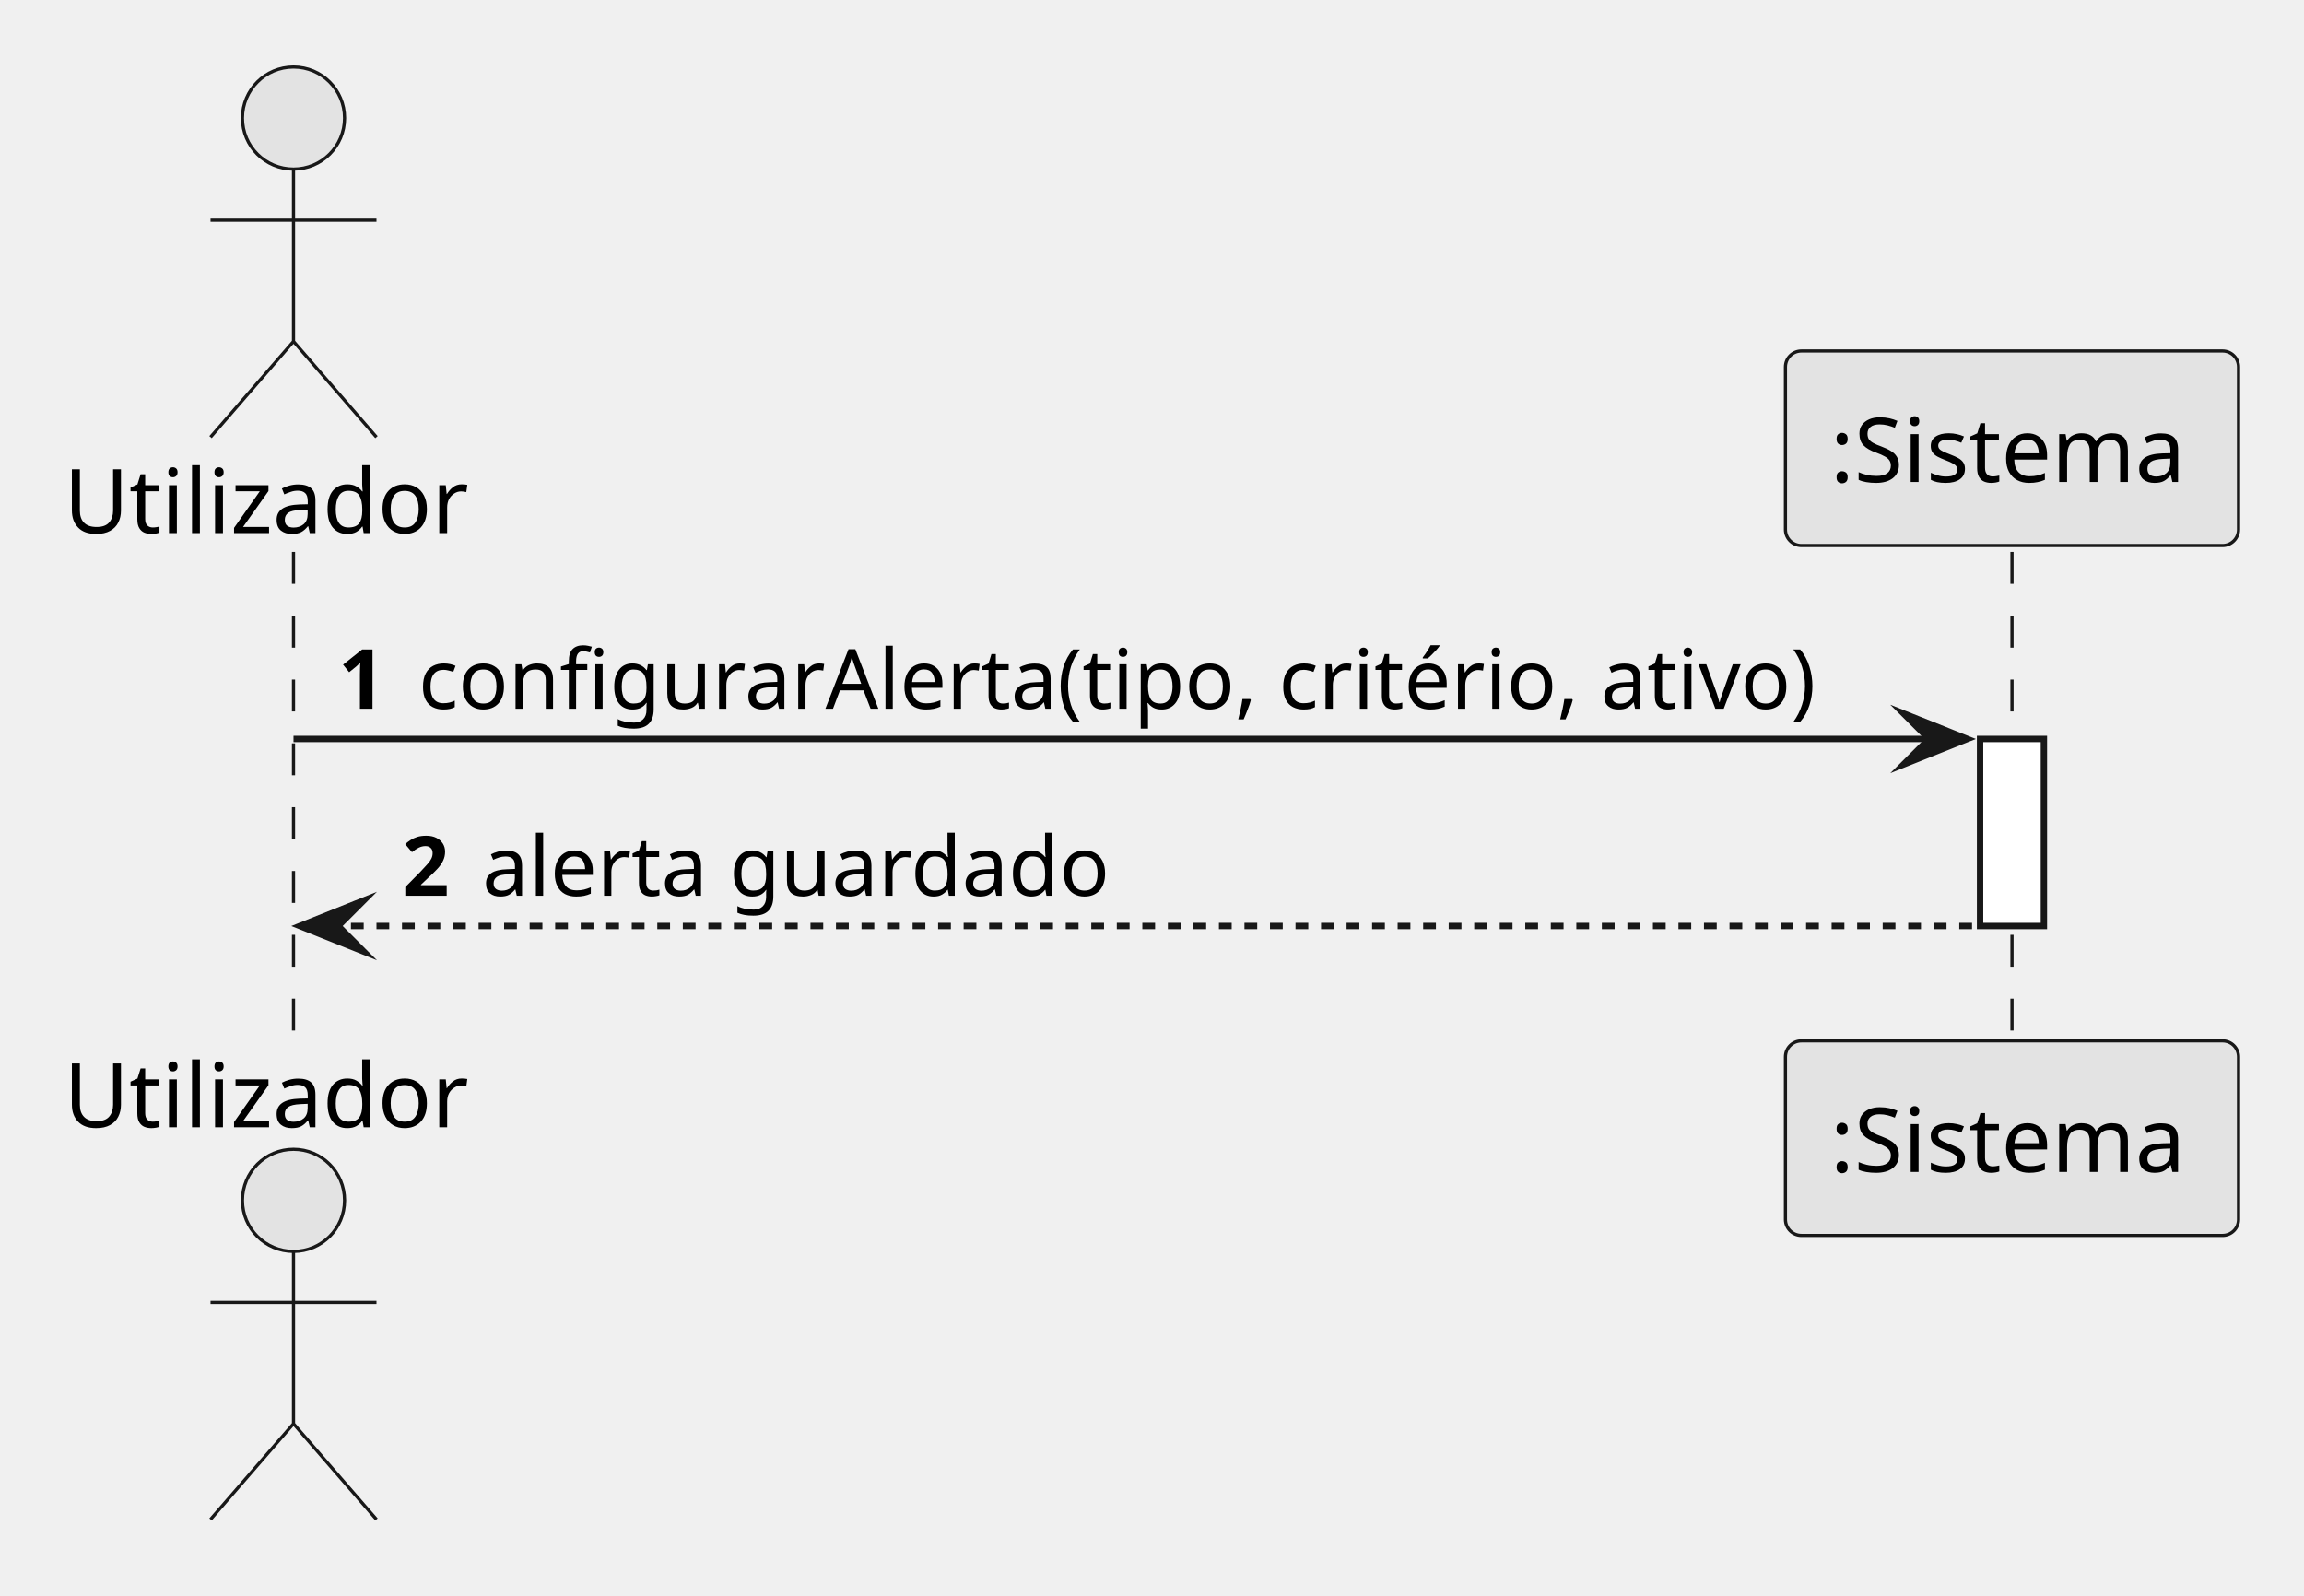
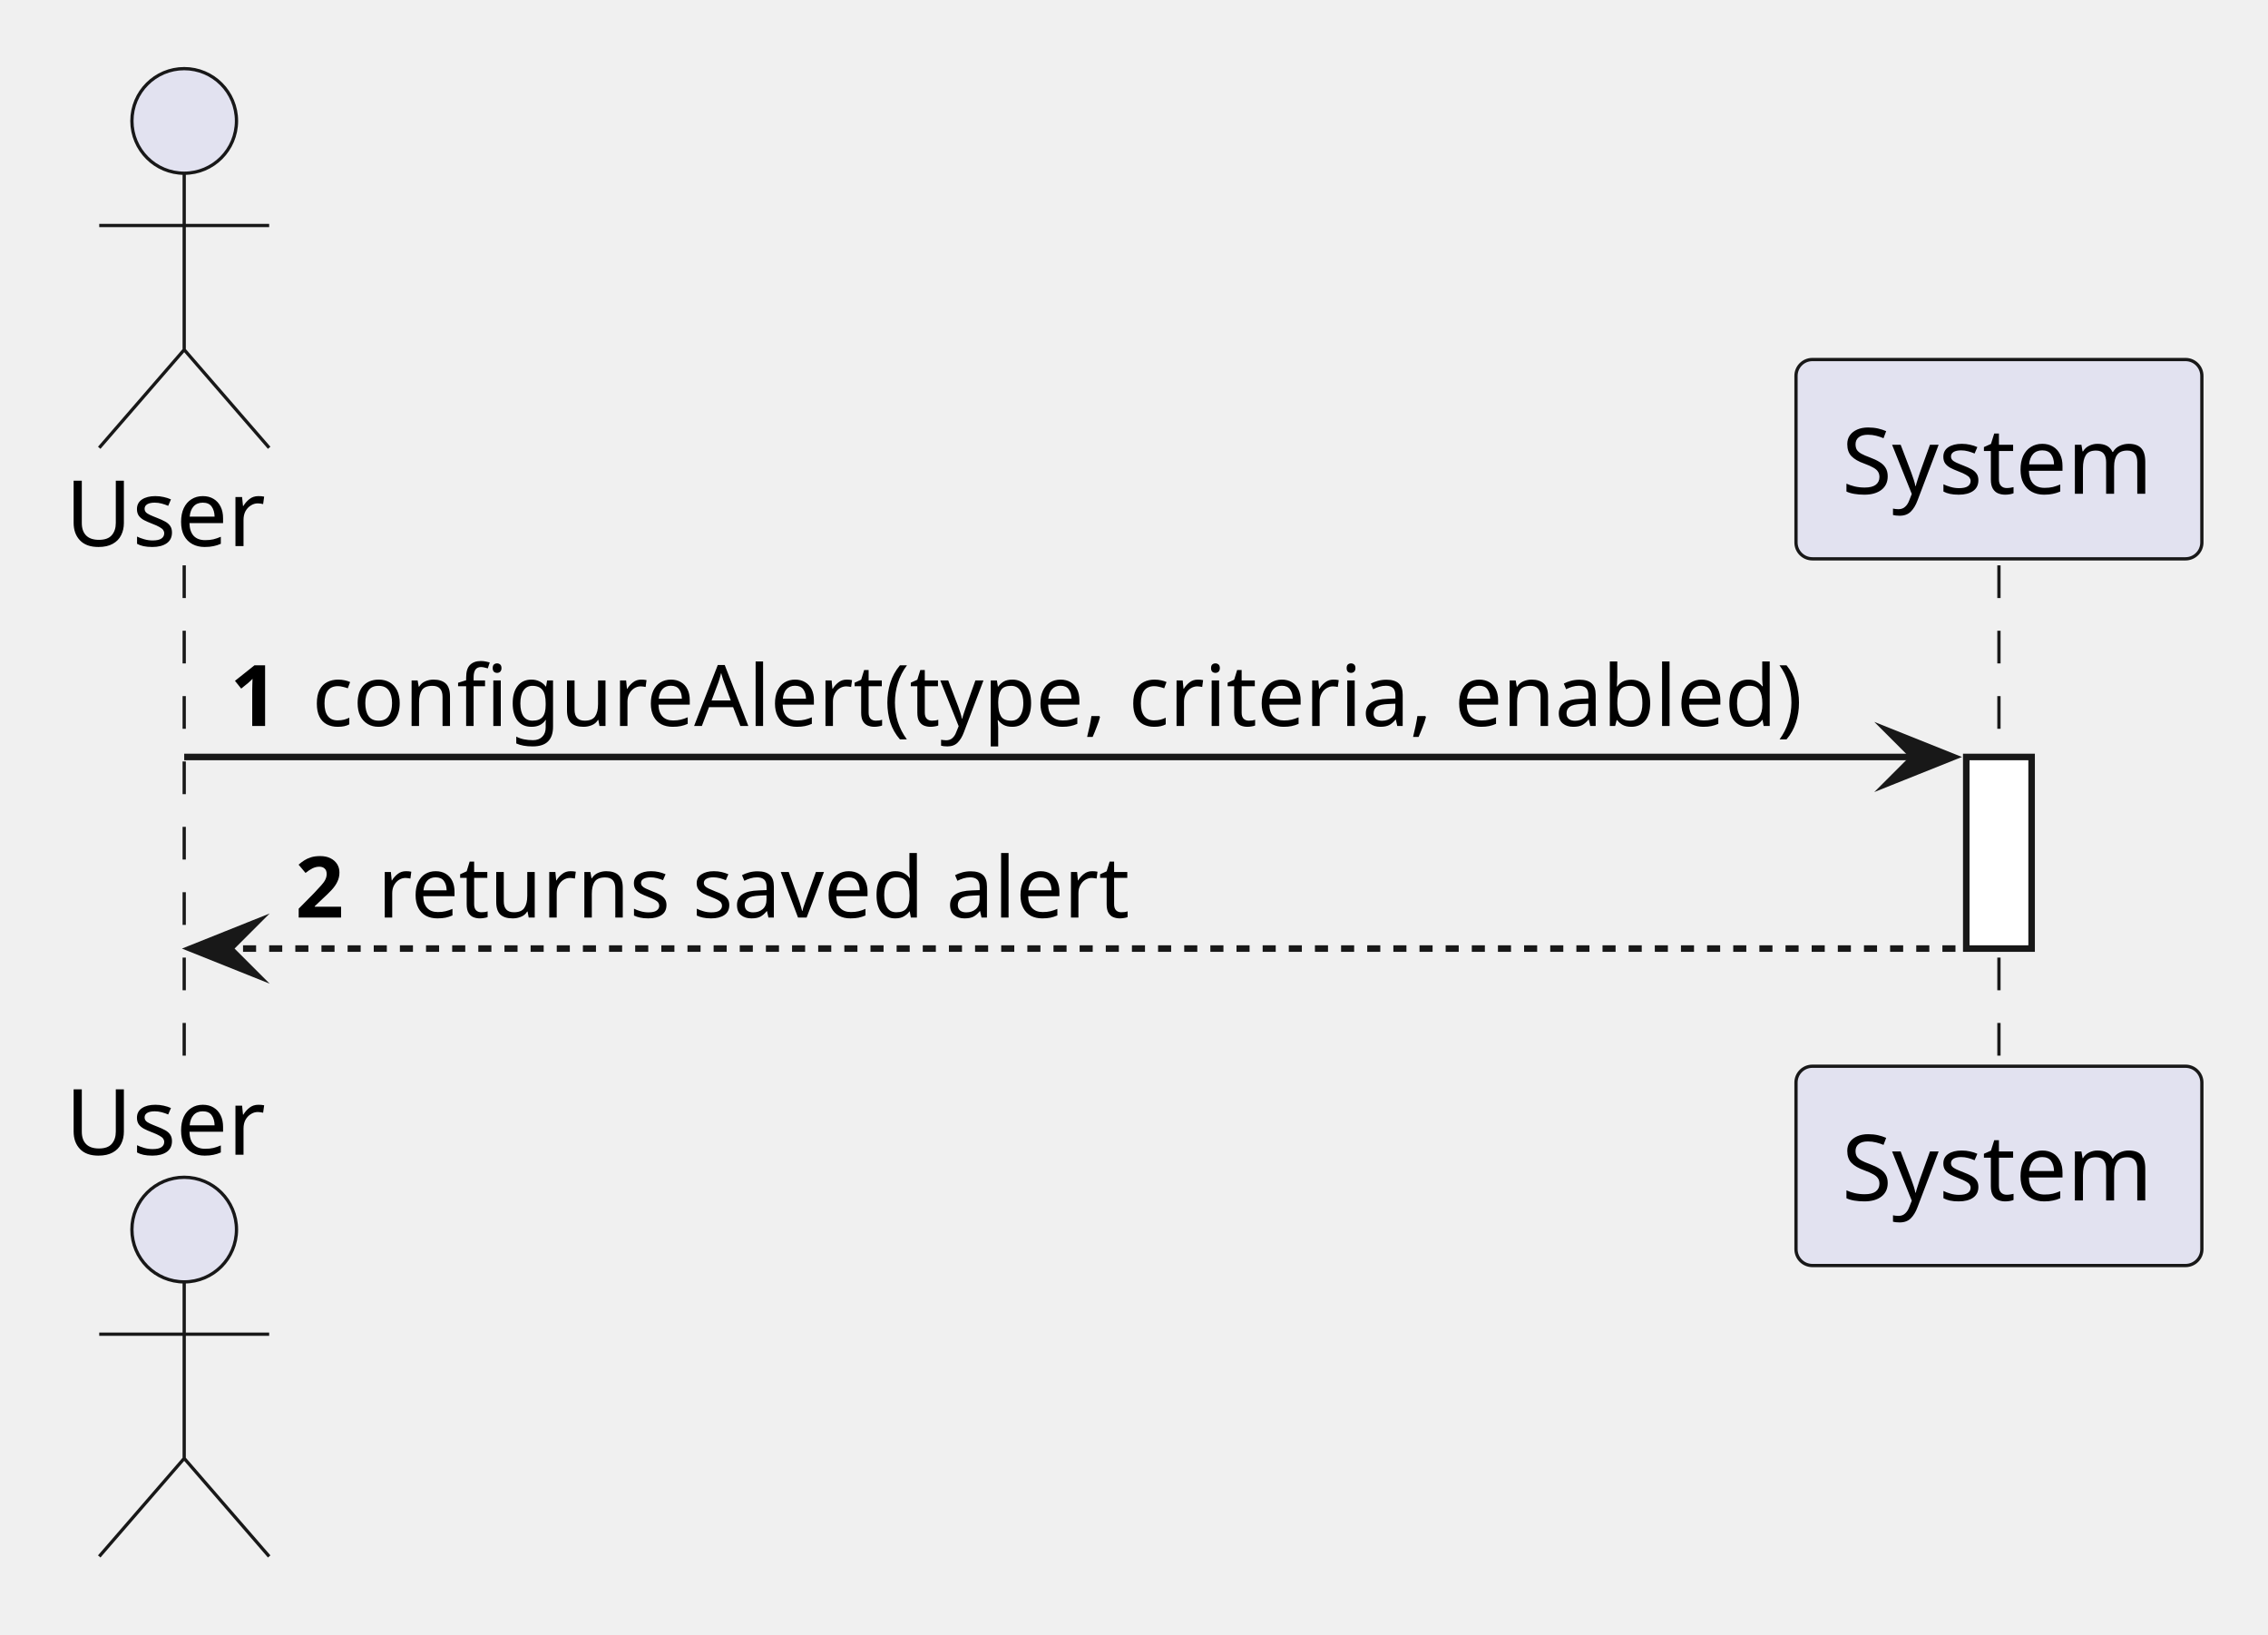
- <svg xmlns="http://www.w3.org/2000/svg" version="1.1" data-diagram-type="SEQUENCE" style="width:361px;height:250px;background:#FFFFFF;" width="361px" height="250px" viewBox="0 0 361 250" zoomAndPan="magnify" preserveAspectRatio="none" contentStyleType="text/css">
+ <svg xmlns="http://www.w3.org/2000/svg" version="1.1" data-diagram-type="SEQUENCE" style="width:347px;height:250px;background:#FFFFFF;" width="347px" height="250px" viewBox="0 0 347 250" zoomAndPan="magnify" preserveAspectRatio="none" contentStyleType="text/css">
  <defs />
  <g font-family="sans-serif" lengthAdjust="spacing">
-     <g class="participant-lifeline" data-qualified-name="U" data-entity-uid="part1" id="part1-lifeline" data-source-line="3">
+     <g class="participant-lifeline" data-qualified-name="A" data-entity-uid="part1" id="part1-lifeline" data-source-line="2">
      <g>
-         <rect x="42.487" y="86.488" width="8" height="76.621" fill="#000" fill-opacity="0" />
-         <line x1="45.987" y1="86.488" x2="45.987" y2="163.109" style="stroke:#181818;stroke-width:0.5;stroke-dasharray:5,5;" />
+         <rect x="24.683" y="86.488" width="8" height="76.621" fill="#000" fill-opacity="0" />
+         <line x1="28.183" y1="86.488" x2="28.183" y2="163.109" style="stroke:#181818;stroke-width:0.5;stroke-dasharray:5,5;" />
      </g>
    </g>
-     <g class="participant-lifeline" data-qualified-name="S" data-entity-uid="part2" id="part2-lifeline" data-source-line="4">
+     <g class="participant-lifeline" data-qualified-name="S" data-entity-uid="part2" id="part2-lifeline" data-source-line="3">
      <g>
-         <rect x="311.747" y="86.488" width="8" height="76.621" fill="#000" fill-opacity="0" />
-         <line x1="315.247" y1="86.488" x2="315.247" y2="163.109" style="stroke:#181818;stroke-width:0.5;stroke-dasharray:5,5;" />
+         <rect x="302.334" y="86.488" width="8" height="76.621" fill="#000" fill-opacity="0" />
+         <line x1="305.834" y1="86.488" x2="305.834" y2="163.109" style="stroke:#181818;stroke-width:0.5;stroke-dasharray:5,5;" />
      </g>
    </g>
    <g>
-       <rect x="310.247" y="115.799" width="10" height="29.311" fill="#FFF" style="stroke:#181818;stroke-width:1;" />
+       <rect x="300.834" y="115.799" width="10" height="29.311" fill="#FFF" style="stroke:#181818;stroke-width:1;" />
    </g>
-     <g class="participant participant-head" data-qualified-name="U" data-entity-uid="part1" id="part1-head" data-source-line="3">
-       <text x="10" y="83.535" fill="#000" font-size="14" textLength="65.974">Utilizador</text>
-       <ellipse cx="45.987" cy="18.5" rx="8" ry="8" fill="#E3E3E3" style="stroke:#181818;stroke-width:0.5;" />
-       <path d="M45.987,26.5 L45.987,53.5 M32.987,34.5 L58.987,34.5 M45.987,53.5 L32.987,68.5 M45.987,53.5 L58.987,68.5" style="stroke:#181818;stroke-width:0.5;" fill="none" />
+     <g class="participant participant-head" data-qualified-name="A" data-entity-uid="part1" id="part1-head" data-source-line="2">
+       <text x="10" y="83.535" fill="#000" font-size="14" textLength="30.365">User</text>
+       <ellipse cx="28.183" cy="18.5" rx="8" ry="8" fill="#E2E2F0" style="stroke:#181818;stroke-width:0.5;" />
+       <path d="M28.183,26.5 L28.183,53.5 M15.183,34.5 L41.183,34.5 M28.183,53.5 L15.183,68.5 M28.183,53.5 L41.183,68.5" style="stroke:#181818;stroke-width:0.5;" fill="none" />
    </g>
-     <g class="participant participant-head" data-qualified-name="S" data-entity-uid="part2" id="part2-head" data-source-line="4">
-       <rect x="279.751" y="55" width="70.991" height="30.488" fill="#E3E3E3" style="stroke:#181818;stroke-width:0.5;" rx="2.5" ry="2.5" />
-       <text x="286.751" y="75.535" fill="#000" font-size="14" textLength="56.991">:Sistema</text>
+     <g class="participant participant-head" data-qualified-name="S" data-entity-uid="part2" id="part2-head" data-source-line="3">
+       <rect x="274.785" y="55" width="62.098" height="30.488" fill="#E2E2F0" style="stroke:#181818;stroke-width:0.5;" rx="2.5" ry="2.5" />
+       <text x="281.785" y="75.535" fill="#000" font-size="14" textLength="48.098">System</text>
    </g>
-     <g class="participant participant-tail" data-qualified-name="U" data-entity-uid="part1" id="part1-tail" data-source-line="3">
-       <text x="10" y="176.645" fill="#000" font-size="14" textLength="65.974">Utilizador</text>
-       <ellipse cx="45.987" cy="188.098" rx="8" ry="8" fill="#E3E3E3" style="stroke:#181818;stroke-width:0.5;" />
-       <path d="M45.987,196.098 L45.987,223.098 M32.987,204.098 L58.987,204.098 M45.987,223.098 L32.987,238.098 M45.987,223.098 L58.987,238.098" style="stroke:#181818;stroke-width:0.5;" fill="none" />
+     <g class="participant participant-tail" data-qualified-name="A" data-entity-uid="part1" id="part1-tail" data-source-line="2">
+       <text x="10" y="176.645" fill="#000" font-size="14" textLength="30.365">User</text>
+       <ellipse cx="28.183" cy="188.098" rx="8" ry="8" fill="#E2E2F0" style="stroke:#181818;stroke-width:0.5;" />
+       <path d="M28.183,196.098 L28.183,223.098 M15.183,204.098 L41.183,204.098 M28.183,223.098 L15.183,238.098 M28.183,223.098 L41.183,238.098" style="stroke:#181818;stroke-width:0.5;" fill="none" />
    </g>
-     <g class="participant participant-tail" data-qualified-name="S" data-entity-uid="part2" id="part2-tail" data-source-line="4">
-       <rect x="279.751" y="163.109" width="70.991" height="30.488" fill="#E3E3E3" style="stroke:#181818;stroke-width:0.5;" rx="2.5" ry="2.5" />
-       <text x="286.751" y="183.645" fill="#000" font-size="14" textLength="56.991">:Sistema</text>
+     <g class="participant participant-tail" data-qualified-name="S" data-entity-uid="part2" id="part2-tail" data-source-line="3">
+       <rect x="274.785" y="163.109" width="62.098" height="30.488" fill="#E2E2F0" style="stroke:#181818;stroke-width:0.5;" rx="2.5" ry="2.5" />
+       <text x="281.785" y="183.645" fill="#000" font-size="14" textLength="48.098">System</text>
    </g>
-     <g class="message" data-entity-1="part1" data-entity-2="part2" id="msg1" data-source-line="6">
-       <polygon points="298.247,111.799,308.247,115.799,298.247,119.799,302.247,115.799" fill="#181818" style="stroke:#181818;stroke-width:1;stroke-linejoin:miter;stroke-miterlimit:10;" />
-       <line x1="45.987" y1="115.799" x2="304.247" y2="115.799" style="stroke:#181818;stroke-width:1;" />
-       <text x="52.987" y="111.057" fill="#000" font-size="13" font-weight="700">1</text>
-       <text x="65.563" y="111.057" fill="#000" font-size="13" textLength="227.684">configurarAlerta(tipo, critério, ativo)</text>
+     <g class="message" data-entity-1="part1" data-entity-2="part2" id="msg1" data-source-line="5">
+       <polygon points="288.834,111.799,298.834,115.799,288.834,119.799,292.834,115.799" fill="#181818" style="stroke:#181818;stroke-width:1;stroke-linejoin:miter;stroke-miterlimit:10;" />
+       <line x1="28.183" y1="115.799" x2="294.834" y2="115.799" style="stroke:#181818;stroke-width:1;" />
+       <text x="35.183" y="111.057" fill="#000" font-size="13" font-weight="700">1</text>
+       <text x="47.758" y="111.057" fill="#000" font-size="13" textLength="236.076">configureAlert(type, criteria, enabled)</text>
    </g>
-     <g class="message" data-entity-1="part2" data-entity-2="part1" id="msg2" data-source-line="8">
-       <polygon points="56.987,141.109,46.987,145.109,56.987,149.109,52.987,145.109" fill="#181818" style="stroke:#181818;stroke-width:1;stroke-linejoin:miter;stroke-miterlimit:10;" />
-       <line x1="50.987" y1="145.109" x2="309.247" y2="145.109" style="stroke:#181818;stroke-width:1;stroke-dasharray:2,2;" />
-       <text x="62.987" y="140.367" fill="#000" font-size="13" font-weight="700">2</text>
-       <text x="75.563" y="140.367" fill="#000" font-size="13" textLength="99.855">alerta guardado</text>
+     <g class="message" data-entity-1="part2" data-entity-2="part1" id="msg2" data-source-line="7">
+       <polygon points="39.183,141.109,29.183,145.109,39.183,149.109,35.183,145.109" fill="#181818" style="stroke:#181818;stroke-width:1;stroke-linejoin:miter;stroke-miterlimit:10;" />
+       <line x1="33.183" y1="145.109" x2="299.834" y2="145.109" style="stroke:#181818;stroke-width:1;stroke-dasharray:2,2;" />
+       <text x="45.183" y="140.367" fill="#000" font-size="13" font-weight="700">2</text>
+       <text x="57.758" y="140.367" fill="#000" font-size="13" textLength="118.054">returns saved alert</text>
    </g>
  </g>
</svg>
